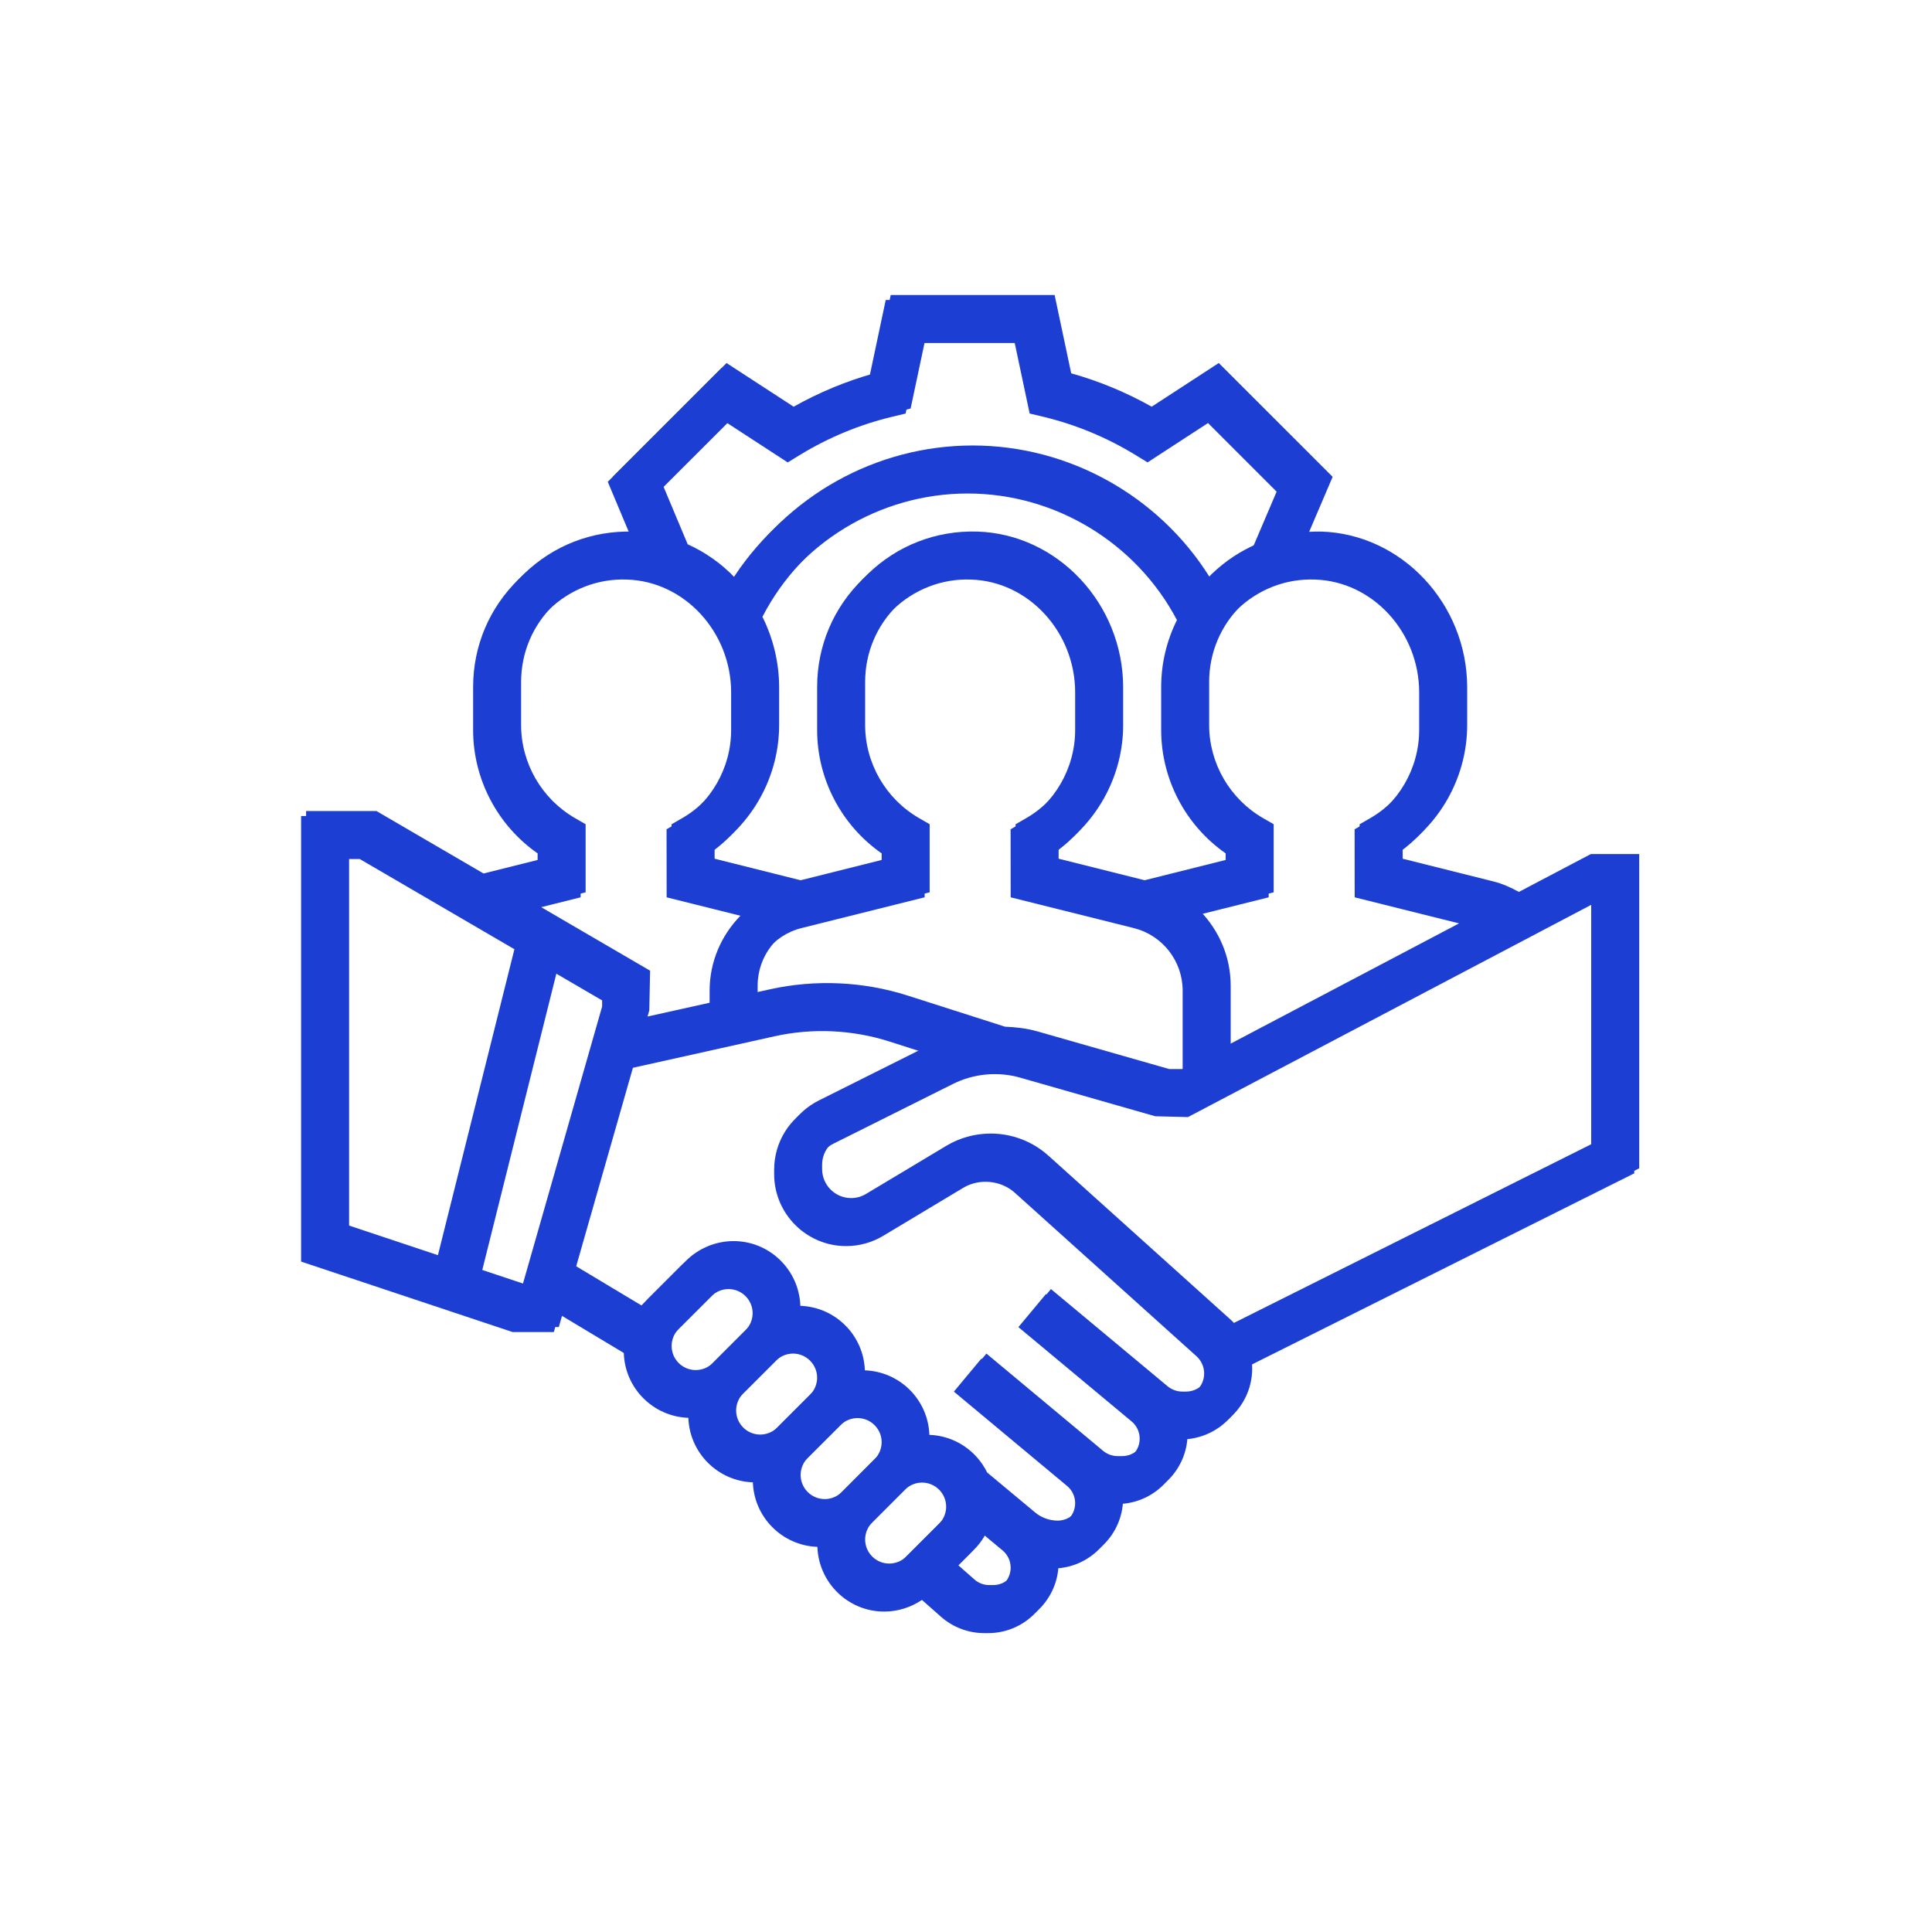
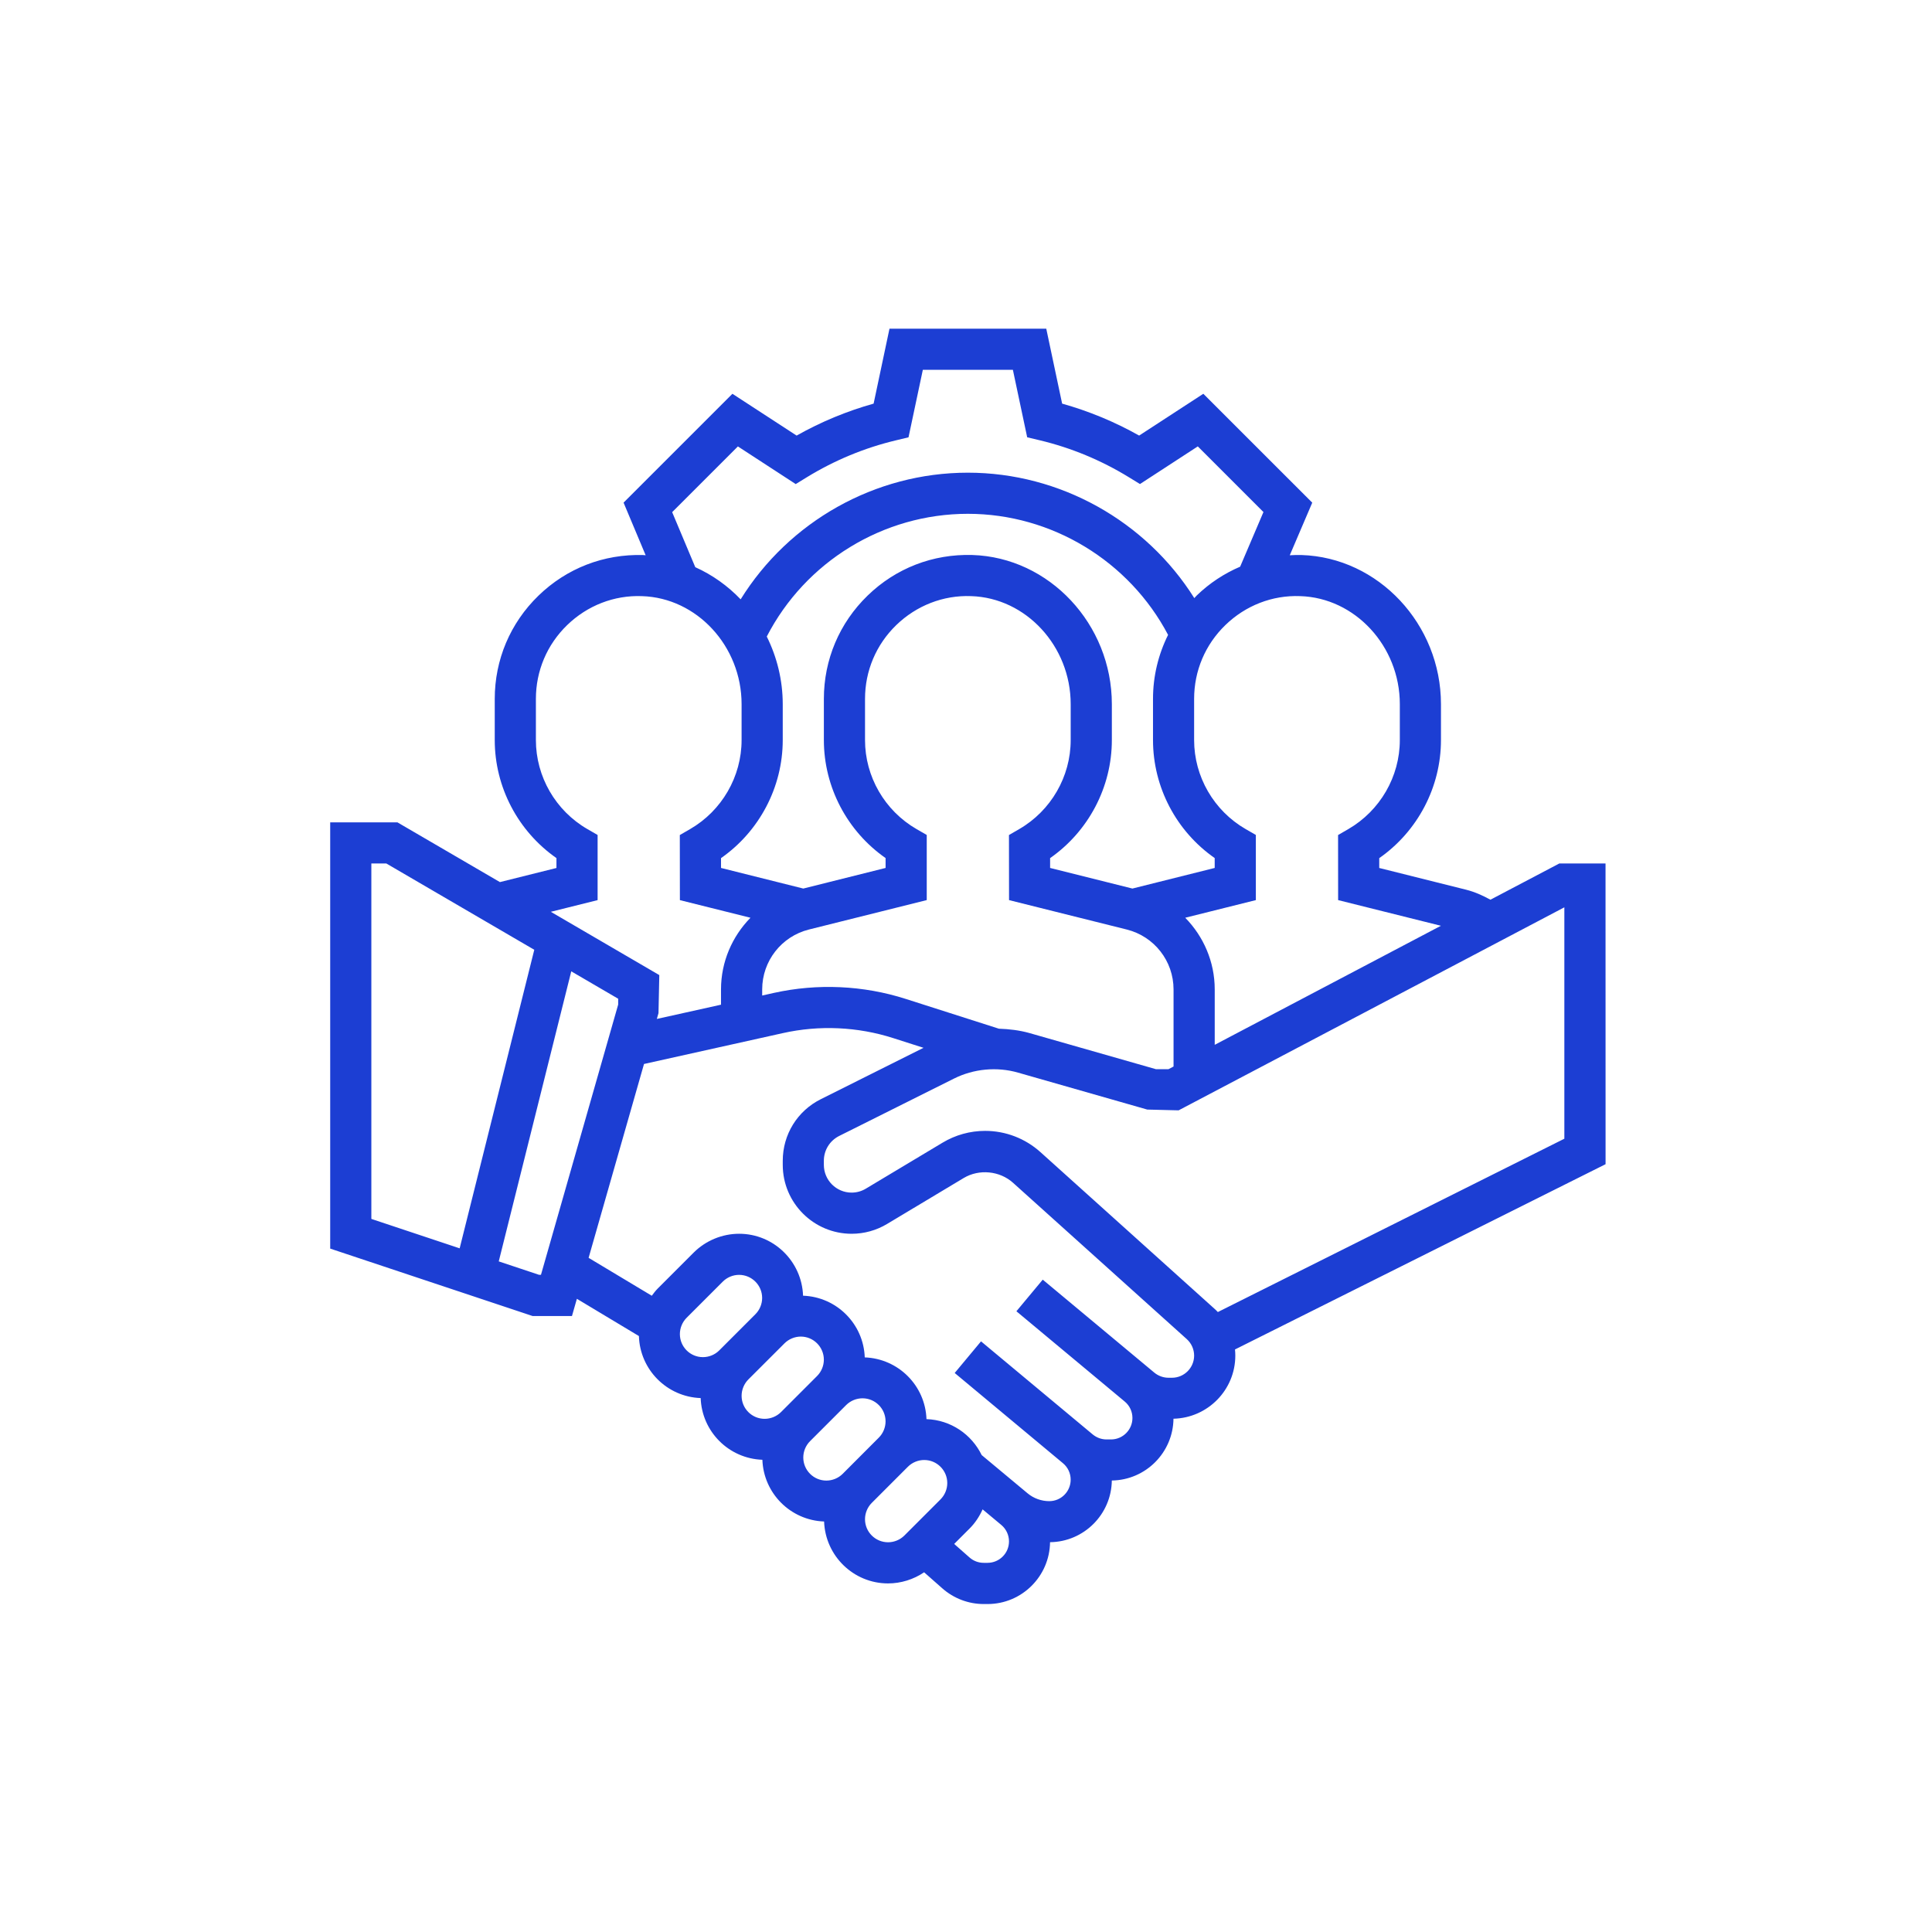
<svg xmlns="http://www.w3.org/2000/svg" version="1.1" id="레이어_1" transform="matrix(.69 0 0 .69 15.5 15.5)" x="0px" y="0px" width="100px" height="100px" viewBox="0 0 100 100" enable-background="new 0 0 100 100" xml:space="preserve">
-   <path fill="#1C3ED3" d="M100.5,41.601h-3.625l-5.401,2.842c-0.609-0.336-1.241-0.619-1.923-0.79l-6.795-1.701V41.18  c3.006-2.099,4.84-5.564,4.84-9.256v-2.82c0-6.267-4.909-11.509-10.943-11.692c-0.307-0.008-0.608,0.003-0.912,0.019l1.763-4.125  l-8.542-8.539l-5.033,3.277c-1.914-1.076-3.938-1.916-6.038-2.504l-1.243-5.875H44.353L43.11,5.541  c-2.101,0.588-4.126,1.427-6.038,2.505l-5.035-3.277l-8.534,8.534l1.732,4.128c-0.066-0.004-0.129-0.016-0.194-0.017  c-3.09-0.09-5.999,1.037-8.208,3.183c-2.213,2.144-3.431,5.021-3.431,8.101v3.227c0,3.692,1.833,7.156,4.838,9.253v0.774  l-4.432,1.108l-8.034-4.686H0.498v33.423l15.868,5.287h3.09l0.386-1.351l4.863,2.92c0.08,2.645,2.201,4.772,4.843,4.866  c0.093,2.631,2.207,4.745,4.839,4.838c0.093,2.631,2.208,4.745,4.839,4.839c0.096,2.692,2.302,4.856,5.016,4.856  c1.008,0,1.997-0.313,2.828-0.874l1.429,1.263c0.895,0.788,2.047,1.226,3.245,1.226h0.299c2.684,0,4.867-2.171,4.901-4.847  c2.656-0.033,4.806-2.184,4.841-4.839c2.654-0.034,4.805-2.188,4.837-4.843c2.681-0.063,4.847-2.254,4.847-4.949  c0-0.162-0.008-0.322-0.026-0.484L100.5,65.179V41.601z M84.369,29.104v2.82c0,2.862-1.546,5.537-4.035,6.979l-0.807,0.466  l0.005,5.104l8.059,2.013l-17.736,9.336v-4.345c0-2.168-0.876-4.154-2.311-5.621l5.536-1.383v-5.108l-0.805-0.464  c-2.488-1.44-4.035-4.114-4.035-6.977v-3.227c0-2.199,0.869-4.256,2.451-5.789c1.579-1.53,3.673-2.355,5.863-2.271  C80.864,20.766,84.369,24.565,84.369,29.104z M52.931,54.554l-7.301-2.334c-3.328-1.065-6.929-1.225-10.335-0.472l-0.925,0.205  v-0.477c0-2.224,1.508-4.155,3.664-4.696l9.239-2.308v-5.108l-0.805-0.464c-2.489-1.44-4.034-4.114-4.034-6.977v-3.227  c0-2.199,0.87-4.256,2.451-5.789c1.579-1.53,3.687-2.355,5.864-2.271c4.31,0.129,7.814,3.928,7.814,8.467v2.82  c0,2.862-1.546,5.537-4.035,6.979l-0.808,0.466l0.006,5.104l9.237,2.308c2.155,0.541,3.664,2.472,3.664,4.696v6.044l-0.397,0.209  h-0.987l-9.918-2.833C54.543,54.676,53.739,54.585,52.931,54.554z M34.73,23.805c3.029-5.869,9.125-9.624,15.768-9.624  c6.579,0,12.65,3.705,15.701,9.494c-0.768,1.539-1.183,3.244-1.183,5.022v3.227c0,3.692,1.83,7.156,4.838,9.253v0.774l-6.452,1.616  l-6.454-1.616V41.18c3.006-2.099,4.841-5.564,4.841-9.256v-2.82c0-6.267-4.91-11.509-10.943-11.692  c-3.088-0.09-5.999,1.037-8.208,3.183c-2.212,2.146-3.43,5.023-3.43,8.103v3.227c0,3.692,1.833,7.156,4.84,9.253v0.774l-6.453,1.616  l-6.453-1.616V41.18c3.006-2.099,4.84-5.564,4.84-9.256v-2.82C35.982,27.206,35.525,25.404,34.73,23.805z M27.313,14.051  l5.154-5.153l4.535,2.952l0.867-0.533c2.175-1.333,4.525-2.308,6.985-2.896l0.991-0.238l1.123-5.292h7.062l1.12,5.29l0.993,0.237  c2.46,0.589,4.81,1.564,6.983,2.897l0.869,0.532l4.535-2.952l5.146,5.148l-1.827,4.284c-1.246,0.535-2.402,1.289-3.406,2.262  c-0.067,0.065-0.123,0.134-0.188,0.201c-3.799-6.041-10.518-9.836-17.757-9.836c-7.29,0-14.027,3.83-17.817,9.933  c-1.014-1.062-2.221-1.922-3.558-2.522L27.313,14.051z M21.466,44.473v-5.108l-0.805-0.464c-2.488-1.44-4.034-4.114-4.034-6.977  v-3.227c0-2.199,0.87-4.256,2.451-5.789c1.578-1.53,3.679-2.355,5.864-2.271c4.309,0.129,7.815,3.928,7.815,8.467v2.82  c0,2.862-1.547,5.537-4.037,6.979l-0.807,0.466l0.006,5.104l5.534,1.383c-1.434,1.467-2.31,3.453-2.31,5.621v1.195l-5.032,1.119  l0.131-0.458l0.061-2.981l-8.506-4.962L21.466,44.473z M3.724,41.601h1.175l11.6,6.766l-5.852,23.411L3.724,69.47V41.601z   M16.889,73.859l-3.174-1.058l5.685-22.742l3.679,2.146v0.46l-6.055,21.193H16.889z M27.918,78.504c0-0.477,0.191-0.942,0.528-1.28  l2.835-2.833c0.337-0.339,0.804-0.531,1.279-0.531c0.997,0,1.809,0.813,1.809,1.81c0,0.476-0.192,0.941-0.53,1.277l-2.836,2.837  c-0.336,0.338-0.802,0.527-1.278,0.527C28.729,80.31,27.918,79.502,27.918,78.504z M32.757,83.342c0-0.475,0.192-0.941,0.528-1.279  l2.836-2.834c0.336-0.337,0.803-0.53,1.278-0.53c0.997,0,1.808,0.812,1.808,1.81c0,0.476-0.192,0.942-0.529,1.278l-2.834,2.835  c-0.338,0.336-0.805,0.527-1.28,0.527C33.568,85.148,32.757,84.34,32.757,83.342z M37.595,88.18c0-0.475,0.192-0.942,0.529-1.279  l2.836-2.834c0.337-0.338,0.803-0.53,1.278-0.53c0.998,0,1.809,0.812,1.809,1.808c0,0.478-0.192,0.943-0.53,1.278l-2.834,2.838  c-0.337,0.337-0.803,0.528-1.279,0.528C38.407,89.989,37.595,89.177,37.595,88.18z M44.242,94.826c-0.997,0-1.808-0.81-1.808-1.806  c0-0.477,0.192-0.942,0.529-1.28l2.835-2.836c0.338-0.336,0.804-0.528,1.28-0.528c0.997,0,1.808,0.813,1.808,1.81  c0,0.475-0.192,0.941-0.53,1.278l-2.834,2.835C45.183,94.635,44.718,94.826,44.242,94.826z M52.042,96.44h-0.299  c-0.411,0-0.804-0.148-1.111-0.421l-1.206-1.063l1.211-1.212c0.434-0.432,0.769-0.947,1.018-1.498l1.466,1.221  c0.383,0.319,0.604,0.791,0.604,1.291C53.725,95.687,52.97,96.44,52.042,96.44z M66.507,81.925h-0.279  c-0.404,0-0.8-0.146-1.11-0.404l-8.746-7.287l-2.066,2.479l8.494,7.077c0.383,0.319,0.604,0.791,0.604,1.293  c0,0.927-0.755,1.681-1.682,1.681h-0.354c-0.39,0-0.774-0.14-1.076-0.39l-8.76-7.301l-2.066,2.479l8.493,7.079  c0.384,0.318,0.604,0.787,0.604,1.29c0,0.928-0.754,1.683-1.682,1.683c-0.618,0-1.223-0.219-1.697-0.614l-3.601-3  c-0.792-1.621-2.422-2.751-4.33-2.819c-0.092-2.632-2.207-4.746-4.839-4.84c-0.093-2.631-2.207-4.745-4.839-4.839  c-0.094-2.691-2.299-4.856-5.014-4.856c-1.326,0-2.622,0.538-3.56,1.474l-2.835,2.835c-0.169,0.171-0.31,0.362-0.452,0.552  l-4.955-2.972l4.344-15.201l10.889-2.422c2.856-0.638,5.869-0.5,8.653,0.393l2.376,0.76l-8.054,4.028  c-1.841,0.921-2.984,2.773-2.984,4.832v0.318c0,2.98,2.424,5.403,5.402,5.403c0.979,0,1.943-0.266,2.78-0.771l6.006-3.602  c1.206-0.723,2.825-0.564,3.868,0.373l13.628,12.264c0.365,0.332,0.573,0.803,0.573,1.293C68.24,81.148,67.462,81.925,66.507,81.925  z M97.272,63.184L70.101,76.773c-0.088-0.093-0.181-0.184-0.278-0.27L56.197,64.24c-1.194-1.079-2.737-1.671-4.345-1.671  c-1.175,0-2.331,0.319-3.343,0.927l-6.008,3.602c-0.337,0.204-0.722,0.311-1.117,0.311c-1.201,0-2.177-0.976-2.177-2.178v-0.318  c0-0.831,0.463-1.576,1.204-1.949l8.997-4.496c1.54-0.771,3.367-0.944,5.027-0.468l10.136,2.897l2.455,0.061l30.246-15.92V63.184z" />
-   <path fill="#1C3ED3" d="M100.125,41.976H96.5l-5.401,2.842c-0.609-0.336-1.241-0.619-1.923-0.79l-6.795-1.701v-0.771  c3.006-2.099,4.84-5.564,4.84-9.256v-2.82c0-6.267-4.909-11.509-10.943-11.692c-0.307-0.008-0.608,0.003-0.912,0.019l1.763-4.125  l-8.542-8.539l-5.033,3.277c-1.914-1.076-3.938-1.916-6.038-2.504L56.271,0.04H43.978l-1.243,5.876  c-2.101,0.588-4.126,1.427-6.038,2.505l-5.035-3.277l-8.534,8.534l1.732,4.128c-0.066-0.004-0.129-0.016-0.194-0.017  c-3.09-0.09-5.999,1.037-8.208,3.183c-2.213,2.144-3.431,5.021-3.431,8.101v3.227c0,3.692,1.833,7.156,4.838,9.253v0.774  l-4.432,1.108L5.398,38.75H0.123v33.423l15.868,5.287h3.09l0.386-1.351l4.863,2.92c0.08,2.645,2.201,4.772,4.843,4.866  c0.093,2.631,2.207,4.745,4.839,4.838c0.093,2.631,2.208,4.745,4.839,4.839c0.096,2.692,2.302,4.856,5.016,4.856  c1.008,0,1.997-0.313,2.828-0.874l1.429,1.263c0.895,0.788,2.047,1.226,3.245,1.226h0.299c2.684,0,4.867-2.171,4.901-4.847  c2.656-0.033,4.806-2.184,4.841-4.839c2.654-0.034,4.805-2.188,4.837-4.843c2.681-0.063,4.847-2.254,4.847-4.949  c0-0.162-0.008-0.322-0.026-0.484l29.059-14.526V41.976z M83.994,29.479v2.82c0,2.862-1.546,5.537-4.035,6.979l-0.807,0.466  l0.005,5.104l8.059,2.013l-17.736,9.336v-4.345c0-2.168-0.876-4.154-2.311-5.621l5.536-1.383V39.74L71.9,39.276  c-2.488-1.44-4.035-4.114-4.035-6.977v-3.227c0-2.199,0.869-4.256,2.451-5.789c1.579-1.53,3.673-2.355,5.863-2.271  C80.489,21.141,83.994,24.94,83.994,29.479z M52.556,54.929l-7.301-2.334c-3.328-1.065-6.929-1.225-10.335-0.472l-0.925,0.205  v-0.477c0-2.224,1.508-4.155,3.664-4.696l9.239-2.308V39.74l-0.805-0.464c-2.489-1.44-4.034-4.114-4.034-6.977v-3.227  c0-2.199,0.87-4.256,2.451-5.789c1.579-1.53,3.687-2.355,5.864-2.271c4.31,0.129,7.814,3.928,7.814,8.467v2.82  c0,2.862-1.546,5.537-4.035,6.979l-0.808,0.466l0.006,5.104l9.237,2.308c2.155,0.541,3.664,2.472,3.664,4.696v6.044l-0.397,0.209  h-0.987l-9.918-2.833C54.168,55.051,53.364,54.96,52.556,54.929z M34.355,24.18c3.029-5.869,9.125-9.624,15.768-9.624  c6.579,0,12.65,3.705,15.701,9.494c-0.768,1.539-1.183,3.244-1.183,5.022v3.227c0,3.692,1.83,7.156,4.838,9.253v0.774l-6.452,1.616  l-6.454-1.616v-0.771c3.006-2.099,4.841-5.564,4.841-9.256v-2.82c0-6.267-4.91-11.509-10.943-11.692  c-3.088-0.09-5.999,1.037-8.208,3.183c-2.212,2.146-3.43,5.023-3.43,8.103v3.227c0,3.692,1.833,7.156,4.84,9.253v0.774l-6.453,1.616  l-6.453-1.616v-0.771c3.006-2.099,4.84-5.564,4.84-9.256v-2.82C35.607,27.581,35.15,25.779,34.355,24.18z M26.938,14.426  l5.154-5.153l4.535,2.952l0.867-0.533c2.175-1.333,4.525-2.308,6.985-2.896l0.991-0.238l1.123-5.292h7.062l1.12,5.29l0.993,0.237  c2.46,0.589,4.81,1.564,6.983,2.897l0.869,0.532l4.535-2.952l5.146,5.148l-1.827,4.284c-1.246,0.535-2.402,1.289-3.406,2.262  C68,21.031,67.944,21.1,67.88,21.167c-3.799-6.041-10.518-9.836-17.757-9.836c-7.29,0-14.027,3.83-17.817,9.933  c-1.014-1.062-2.221-1.922-3.558-2.522L26.938,14.426z M21.091,44.848V39.74l-0.805-0.464c-2.488-1.44-4.034-4.114-4.034-6.977  v-3.227c0-2.199,0.87-4.256,2.451-5.789c1.578-1.53,3.679-2.355,5.864-2.271c4.309,0.129,7.815,3.928,7.815,8.467v2.82  c0,2.862-1.547,5.537-4.037,6.979l-0.807,0.466l0.006,5.104l5.534,1.383c-1.434,1.467-2.31,3.453-2.31,5.621v1.195l-5.032,1.119  l0.131-0.458l0.061-2.981l-8.506-4.962L21.091,44.848z M3.349,41.976h1.175l11.6,6.766l-5.852,23.411l-6.923-2.308V41.976z   M16.514,74.234l-3.174-1.058l5.685-22.742l3.679,2.146v0.46l-6.055,21.193H16.514z M27.543,78.879c0-0.477,0.191-0.942,0.528-1.28  l2.835-2.833c0.337-0.339,0.804-0.531,1.279-0.531c0.997,0,1.809,0.813,1.809,1.81c0,0.476-0.192,0.941-0.53,1.277l-2.836,2.837  c-0.336,0.338-0.802,0.527-1.278,0.527C28.354,80.685,27.543,79.877,27.543,78.879z M32.382,83.717c0-0.475,0.192-0.941,0.528-1.279  l2.836-2.834c0.336-0.337,0.803-0.53,1.278-0.53c0.997,0,1.808,0.812,1.808,1.81c0,0.476-0.192,0.942-0.529,1.278l-2.834,2.835  c-0.338,0.336-0.805,0.527-1.28,0.527C33.193,85.523,32.382,84.715,32.382,83.717z M37.22,88.555c0-0.475,0.192-0.942,0.529-1.279  l2.836-2.834c0.337-0.338,0.803-0.53,1.278-0.53c0.998,0,1.809,0.812,1.809,1.808c0,0.478-0.192,0.943-0.53,1.278l-2.834,2.838  c-0.337,0.337-0.803,0.528-1.279,0.528C38.032,90.364,37.22,89.552,37.22,88.555z M43.867,95.201c-0.997,0-1.808-0.81-1.808-1.806  c0-0.477,0.192-0.942,0.529-1.28l2.835-2.836c0.338-0.336,0.804-0.528,1.28-0.528c0.997,0,1.808,0.813,1.808,1.81  c0,0.475-0.192,0.941-0.53,1.278l-2.834,2.835C44.808,95.01,44.343,95.201,43.867,95.201z M51.667,96.815h-0.299  c-0.411,0-0.804-0.148-1.111-0.421l-1.206-1.063l1.211-1.212c0.434-0.432,0.769-0.947,1.018-1.498l1.466,1.221  c0.383,0.319,0.604,0.791,0.604,1.291C53.35,96.062,52.595,96.815,51.667,96.815z M66.132,82.3h-0.279  c-0.404,0-0.8-0.146-1.11-0.404l-8.746-7.287l-2.066,2.479l8.494,7.077c0.383,0.319,0.604,0.791,0.604,1.293  c0,0.927-0.755,1.681-1.682,1.681h-0.354c-0.39,0-0.774-0.14-1.076-0.39l-8.76-7.301l-2.066,2.479l8.493,7.079  c0.384,0.318,0.604,0.787,0.604,1.29c0,0.928-0.754,1.683-1.682,1.683c-0.618,0-1.223-0.219-1.697-0.614l-3.601-3  c-0.792-1.621-2.422-2.751-4.33-2.819c-0.092-2.632-2.207-4.746-4.839-4.84c-0.093-2.631-2.207-4.745-4.839-4.839  c-0.094-2.691-2.299-4.856-5.014-4.856c-1.326,0-2.622,0.538-3.56,1.474l-2.835,2.835c-0.169,0.171-0.31,0.362-0.452,0.552  l-4.955-2.972l4.344-15.201l10.889-2.422c2.856-0.638,5.869-0.5,8.653,0.393l2.376,0.76l-8.054,4.028  c-1.841,0.921-2.984,2.773-2.984,4.832v0.318c0,2.98,2.424,5.403,5.402,5.403c0.979,0,1.943-0.266,2.78-0.771l6.006-3.602  c1.206-0.723,2.825-0.564,3.868,0.373l13.628,12.264c0.365,0.332,0.573,0.803,0.573,1.293C67.865,81.523,67.087,82.3,66.132,82.3z   M96.897,63.559L69.726,77.148c-0.088-0.093-0.181-0.184-0.278-0.27L55.822,64.615c-1.194-1.079-2.737-1.671-4.345-1.671  c-1.175,0-2.331,0.319-3.343,0.927l-6.008,3.602c-0.337,0.204-0.722,0.311-1.117,0.311c-1.201,0-2.177-0.976-2.177-2.178v-0.318  c0-0.831,0.463-1.576,1.204-1.949l8.997-4.496c1.54-0.771,3.367-0.944,5.027-0.468l10.136,2.897l2.455,0.061l30.246-15.92V63.559z" />
+   <path fill="#1C3ED3" d="M97.974,42.31h-3.468l-5.167,2.718c-0.582-0.321-1.188-0.592-1.84-0.755l-6.5-1.626v-0.738  c2.875-2.008,4.63-5.323,4.63-8.855v-2.698c0-5.995-4.696-11.01-10.469-11.185c-0.295-0.008-0.582,0.003-0.873,0.018l1.687-3.946  l-8.171-8.168l-4.815,3.135c-1.829-1.03-3.768-1.833-5.777-2.396l-1.19-5.621H44.26l-1.19,5.621  c-2.009,0.563-3.947,1.365-5.776,2.397l-4.816-3.135l-8.165,8.164l1.657,3.949c-0.063-0.003-0.123-0.015-0.186-0.016  c-2.956-0.087-5.738,0.992-7.853,3.044c-2.117,2.052-3.282,4.804-3.282,7.75v3.087c0,3.532,1.754,6.846,4.629,8.852v0.741  l-4.241,1.059l-7.687-4.481H2.306v31.974l15.18,5.057h2.956l0.369-1.291l4.653,2.794c0.076,2.529,2.105,4.563,4.633,4.653  c0.089,2.517,2.111,4.54,4.629,4.628c0.089,2.517,2.112,4.541,4.629,4.63c0.092,2.575,2.202,4.645,4.799,4.645  c0.964,0,1.91-0.297,2.705-0.834l1.368,1.207c0.856,0.754,1.958,1.174,3.104,1.174h0.286c2.569,0,4.655-2.076,4.688-4.639  c2.541-0.03,4.6-2.088,4.634-4.627c2.538-0.034,4.595-2.095,4.625-4.635c2.566-0.06,4.638-2.156,4.638-4.734  c0-0.155-0.008-0.308-0.024-0.462l27.799-13.897L97.974,42.31L97.974,42.31z M82.543,30.355v2.697c0,2.738-1.481,5.297-3.861,6.677  l-0.771,0.446l0.004,4.882l7.71,1.925l-16.967,8.931v-4.157c0-2.073-0.84-3.973-2.212-5.376l5.297-1.323v-4.887l-0.771-0.444  c-2.381-1.377-3.86-3.935-3.86-6.675v-3.087c0-2.103,0.832-4.072,2.345-5.538c1.51-1.464,3.514-2.252,5.61-2.172  C79.188,22.378,82.543,26.012,82.543,30.355z M52.466,54.703l-6.984-2.233c-3.185-1.021-6.628-1.173-9.887-0.453l-0.884,0.198  v-0.458c0-2.127,1.442-3.975,3.505-4.493l8.839-2.208v-4.886l-0.771-0.444c-2.381-1.377-3.859-3.935-3.859-6.675v-3.087  c0-2.103,0.832-4.072,2.344-5.538c1.512-1.464,3.528-2.252,5.61-2.172c4.123,0.123,7.474,3.757,7.474,8.101v2.697  c0,2.738-1.477,5.297-3.859,6.677l-0.771,0.446l0.006,4.882l8.835,2.208c2.062,0.518,3.505,2.365,3.505,4.492v5.783l-0.379,0.2  h-0.943l-9.488-2.71C54.008,54.818,53.239,54.731,52.466,54.703z M35.055,25.286c2.897-5.615,8.729-9.207,15.084-9.207  c6.295,0,12.102,3.544,15.02,9.082c-0.733,1.472-1.131,3.103-1.131,4.804v3.087c0,3.532,1.75,6.846,4.628,8.852v0.741l-6.172,1.545  l-6.175-1.545v-0.738c2.876-2.008,4.632-5.323,4.632-8.855v-2.697c0-5.997-4.696-11.011-10.469-11.186  c-2.955-0.087-5.738,0.991-7.852,3.044c-2.117,2.054-3.282,4.806-3.282,7.752v3.087c0,3.532,1.754,6.846,4.63,8.852v0.741  l-6.173,1.545l-6.172-1.545v-0.738c2.875-2.008,4.63-5.323,4.63-8.855v-2.698C36.252,28.539,35.814,26.815,35.055,25.286z   M27.958,15.955l4.931-4.93l4.338,2.824l0.831-0.511c2.08-1.274,4.328-2.207,6.682-2.769l0.948-0.228l1.074-5.063h6.755l1.073,5.062  l0.948,0.225c2.354,0.563,4.603,1.497,6.682,2.772l0.831,0.509l4.337-2.824l4.925,4.925l-1.748,4.098  c-1.192,0.512-2.299,1.233-3.259,2.164c-0.066,0.064-0.119,0.131-0.18,0.194c-3.634-5.779-10.063-9.409-16.987-9.409  c-6.974,0-13.418,3.664-17.044,9.501c-0.971-1.015-2.125-1.838-3.403-2.412L27.958,15.955z M22.365,45.058v-4.887l-0.77-0.444  c-2.381-1.377-3.859-3.935-3.859-6.675v-3.087c0-2.103,0.832-4.072,2.345-5.538c1.51-1.464,3.519-2.252,5.609-2.172  c4.123,0.123,7.476,3.757,7.476,8.101v2.697c0,2.738-1.479,5.297-3.862,6.677l-0.772,0.446l0.006,4.882l5.294,1.323  c-1.372,1.403-2.21,3.303-2.21,5.376v1.145l-4.814,1.069l0.125-0.437l0.06-2.853l-8.138-4.747L22.365,45.058z M5.392,42.31h1.125  l11.098,6.473l-5.598,22.396l-6.624-2.207V42.31z M17.987,73.17l-3.037-1.012l5.439-21.757l3.519,2.054v0.438l-5.792,20.273h-0.129  V73.17z M28.537,77.613c0-0.456,0.183-0.9,0.505-1.224l2.713-2.712c0.322-0.323,0.768-0.508,1.222-0.508  c0.954,0,1.731,0.778,1.731,1.732c0,0.455-0.184,0.901-0.507,1.222l-2.713,2.714c-0.322,0.323-0.768,0.504-1.223,0.504  C29.313,79.342,28.537,78.568,28.537,77.613z M33.167,82.242c0-0.455,0.184-0.901,0.505-1.226l2.713-2.71  c0.321-0.32,0.768-0.507,1.223-0.507c0.953,0,1.729,0.778,1.729,1.732c0,0.454-0.183,0.899-0.505,1.222l-2.712,2.713  c-0.323,0.32-0.769,0.503-1.225,0.503C33.942,83.97,33.167,83.196,33.167,82.242z M37.794,86.869c0-0.454,0.184-0.901,0.507-1.224  l2.712-2.712c0.323-0.321,0.769-0.504,1.223-0.504c0.954,0,1.73,0.775,1.73,1.729c0,0.455-0.184,0.902-0.507,1.222l-2.711,2.716  c-0.322,0.322-0.768,0.505-1.224,0.505C38.572,88.601,37.794,87.824,37.794,86.869z M44.154,93.228c-0.954,0-1.73-0.775-1.73-1.728  c0-0.456,0.184-0.901,0.505-1.223l2.713-2.714c0.323-0.322,0.769-0.506,1.224-0.506c0.954,0,1.729,0.778,1.729,1.73  c0,0.457-0.184,0.901-0.507,1.224l-2.711,2.712C45.053,93.046,44.609,93.228,44.154,93.228z M51.615,94.771h-0.287  c-0.392,0-0.768-0.141-1.062-0.401l-1.153-1.016l1.159-1.16c0.415-0.413,0.737-0.907,0.974-1.434l1.401,1.168  c0.366,0.306,0.578,0.756,0.578,1.234C53.226,94.051,52.504,94.771,51.615,94.771z M65.453,80.887h-0.267  c-0.386,0-0.766-0.141-1.063-0.387l-8.366-6.972L53.781,75.9l8.125,6.771c0.369,0.304,0.579,0.756,0.579,1.236  c0,0.887-0.724,1.608-1.607,1.608h-0.341c-0.372,0-0.739-0.135-1.029-0.374l-8.381-6.984l-1.975,2.373l8.125,6.771  c0.366,0.305,0.575,0.753,0.575,1.233c0,0.89-0.72,1.61-1.607,1.61c-0.591,0-1.17-0.209-1.624-0.587l-3.444-2.869  c-0.758-1.552-2.317-2.635-4.142-2.697c-0.088-2.519-2.112-4.54-4.63-4.631c-0.089-2.517-2.111-4.538-4.628-4.628  c-0.09-2.574-2.2-4.646-4.797-4.646c-1.268,0-2.508,0.514-3.405,1.409l-2.713,2.713c-0.162,0.164-0.296,0.346-0.432,0.528  l-4.74-2.844l4.156-14.542l10.417-2.316c2.733-0.611,5.614-0.479,8.278,0.375l2.273,0.728l-7.705,3.854  c-1.762,0.88-2.855,2.651-2.855,4.621v0.306c0,2.852,2.32,5.169,5.168,5.169c0.937,0,1.859-0.255,2.66-0.738l5.746-3.445  c1.153-0.691,2.703-0.541,3.7,0.358l13.038,11.731c0.349,0.317,0.547,0.767,0.547,1.235C67.111,80.143,66.366,80.887,65.453,80.887z   M94.884,62.957L68.892,75.958c-0.084-0.09-0.173-0.177-0.267-0.259L55.592,63.968c-1.145-1.032-2.62-1.6-4.157-1.6  c-1.125,0-2.231,0.306-3.199,0.889l-5.747,3.444c-0.322,0.196-0.691,0.298-1.069,0.298c-1.149,0-2.083-0.934-2.083-2.083V64.61  c0-0.793,0.443-1.507,1.153-1.863l8.607-4.301c1.472-0.738,3.221-0.904,4.809-0.447l9.694,2.771l2.349,0.058l28.936-15.23V62.957z" />
</svg>
